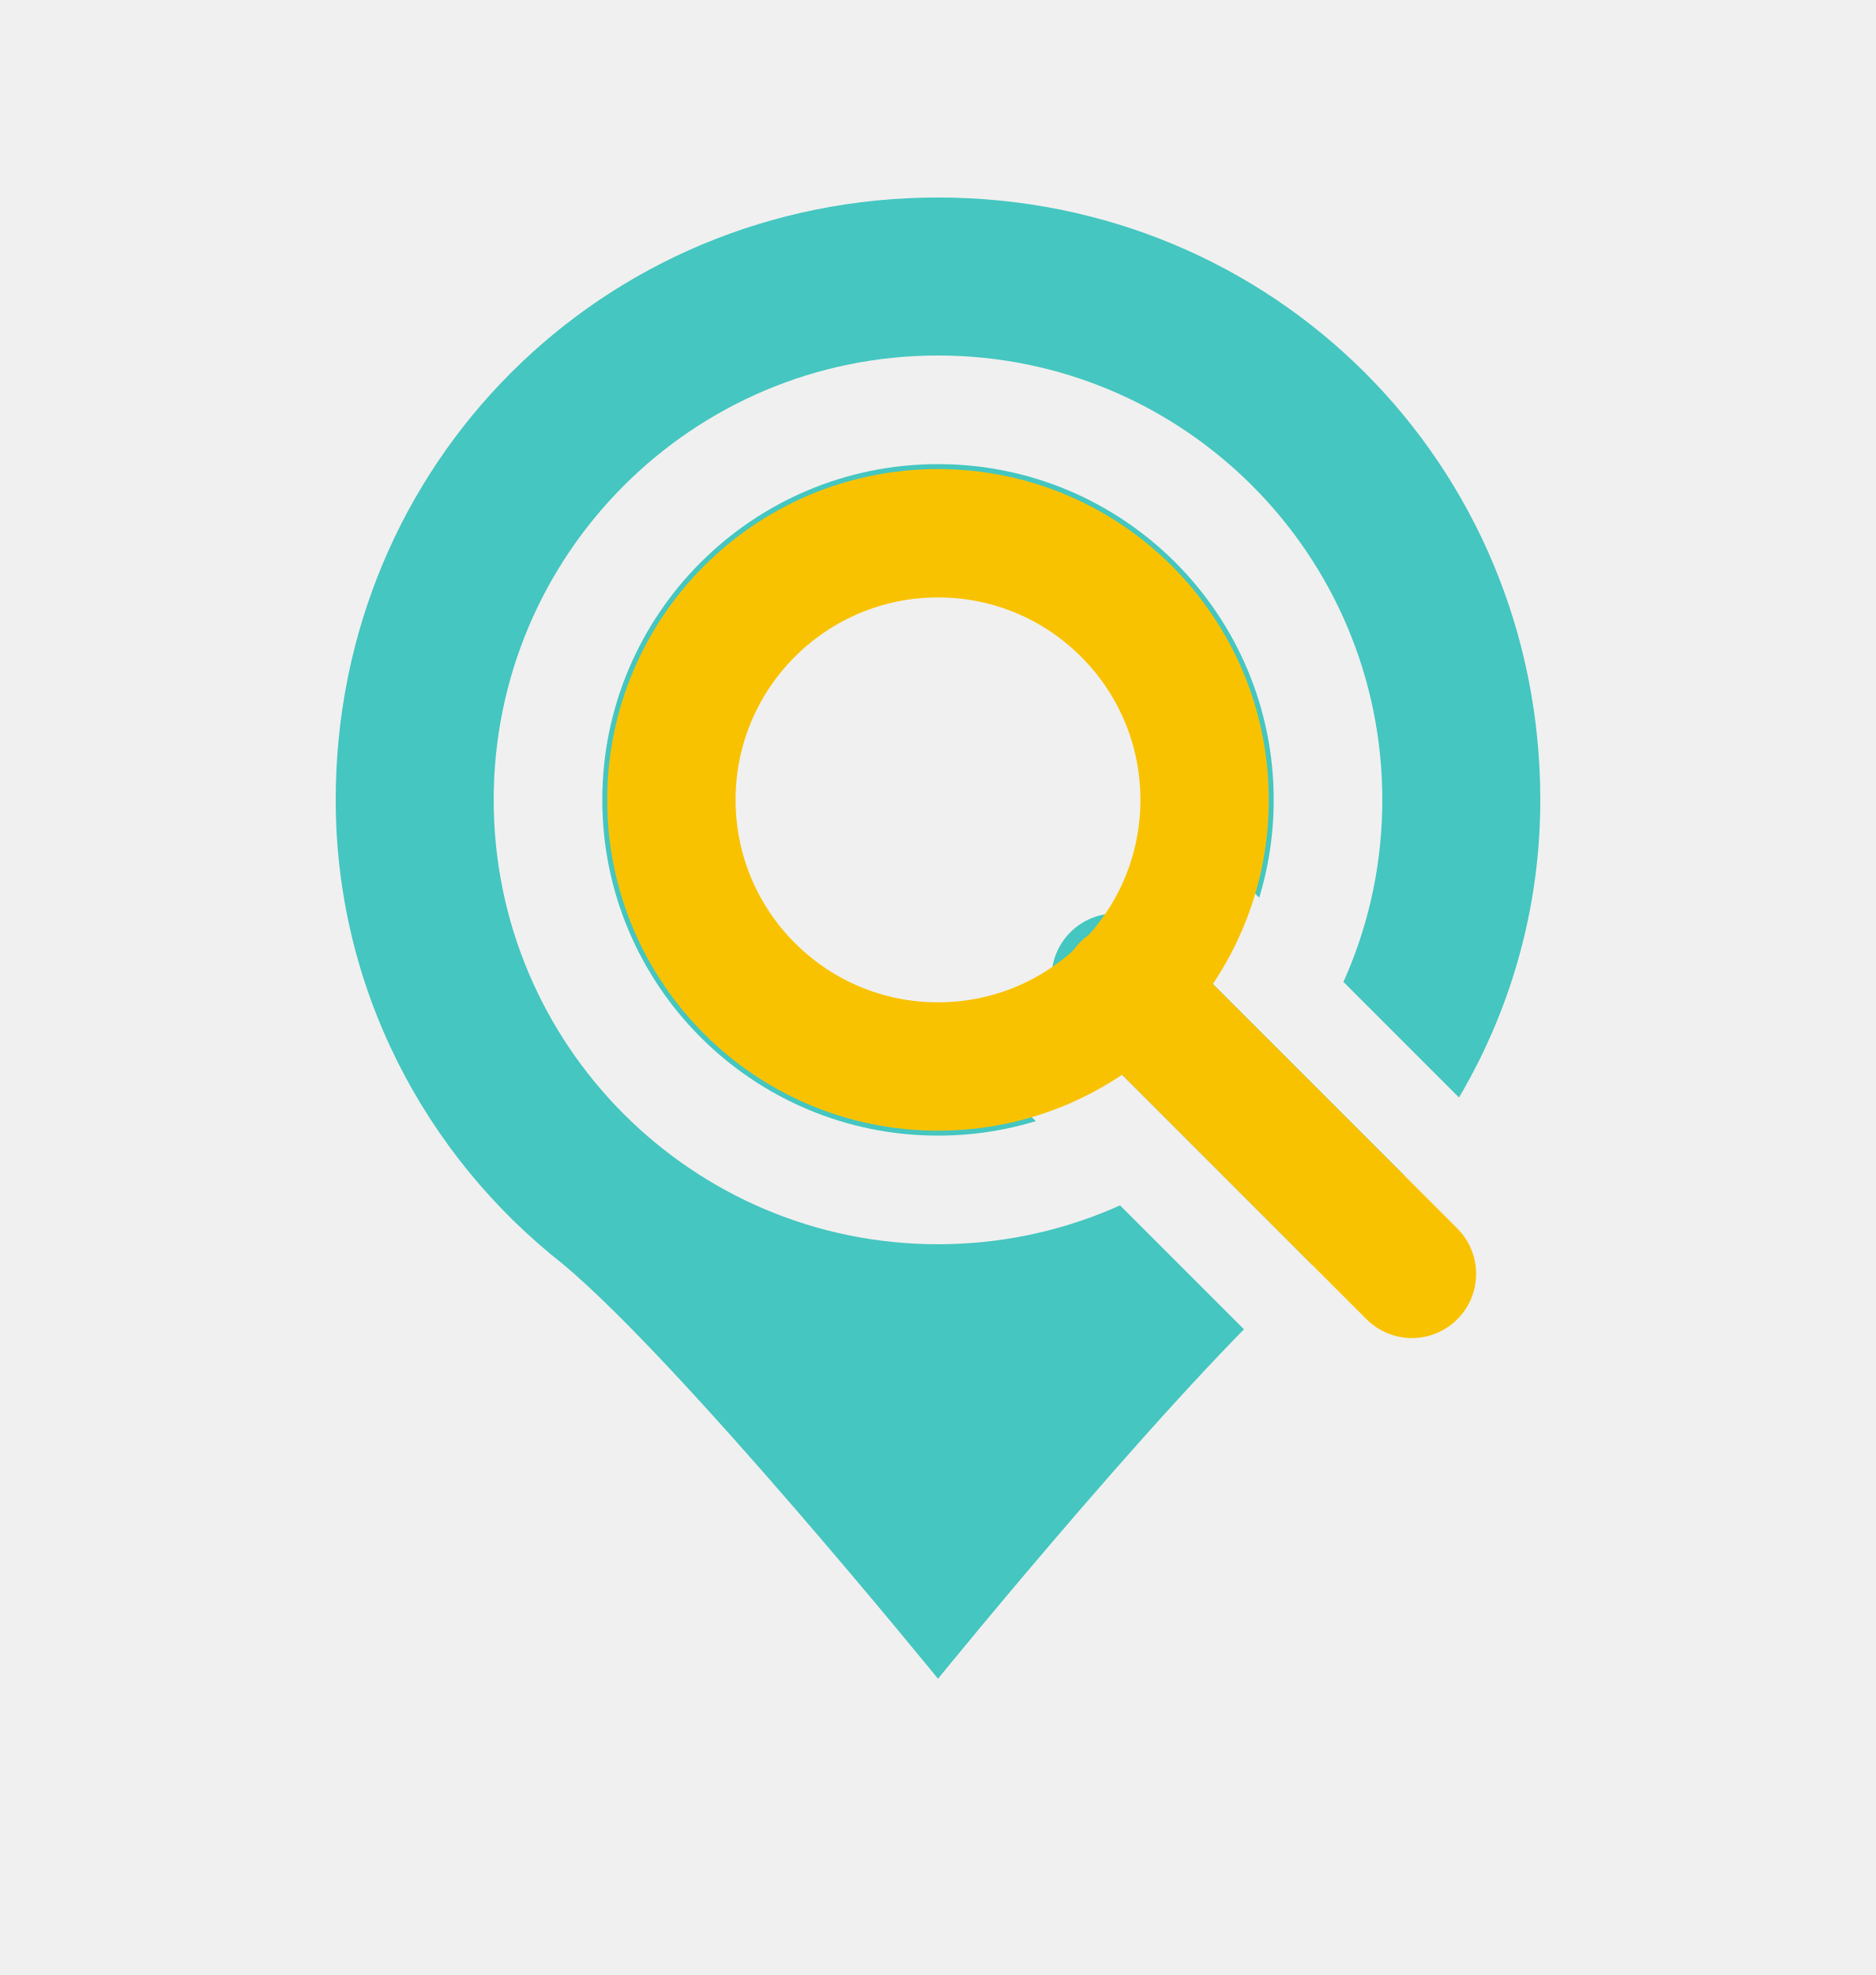
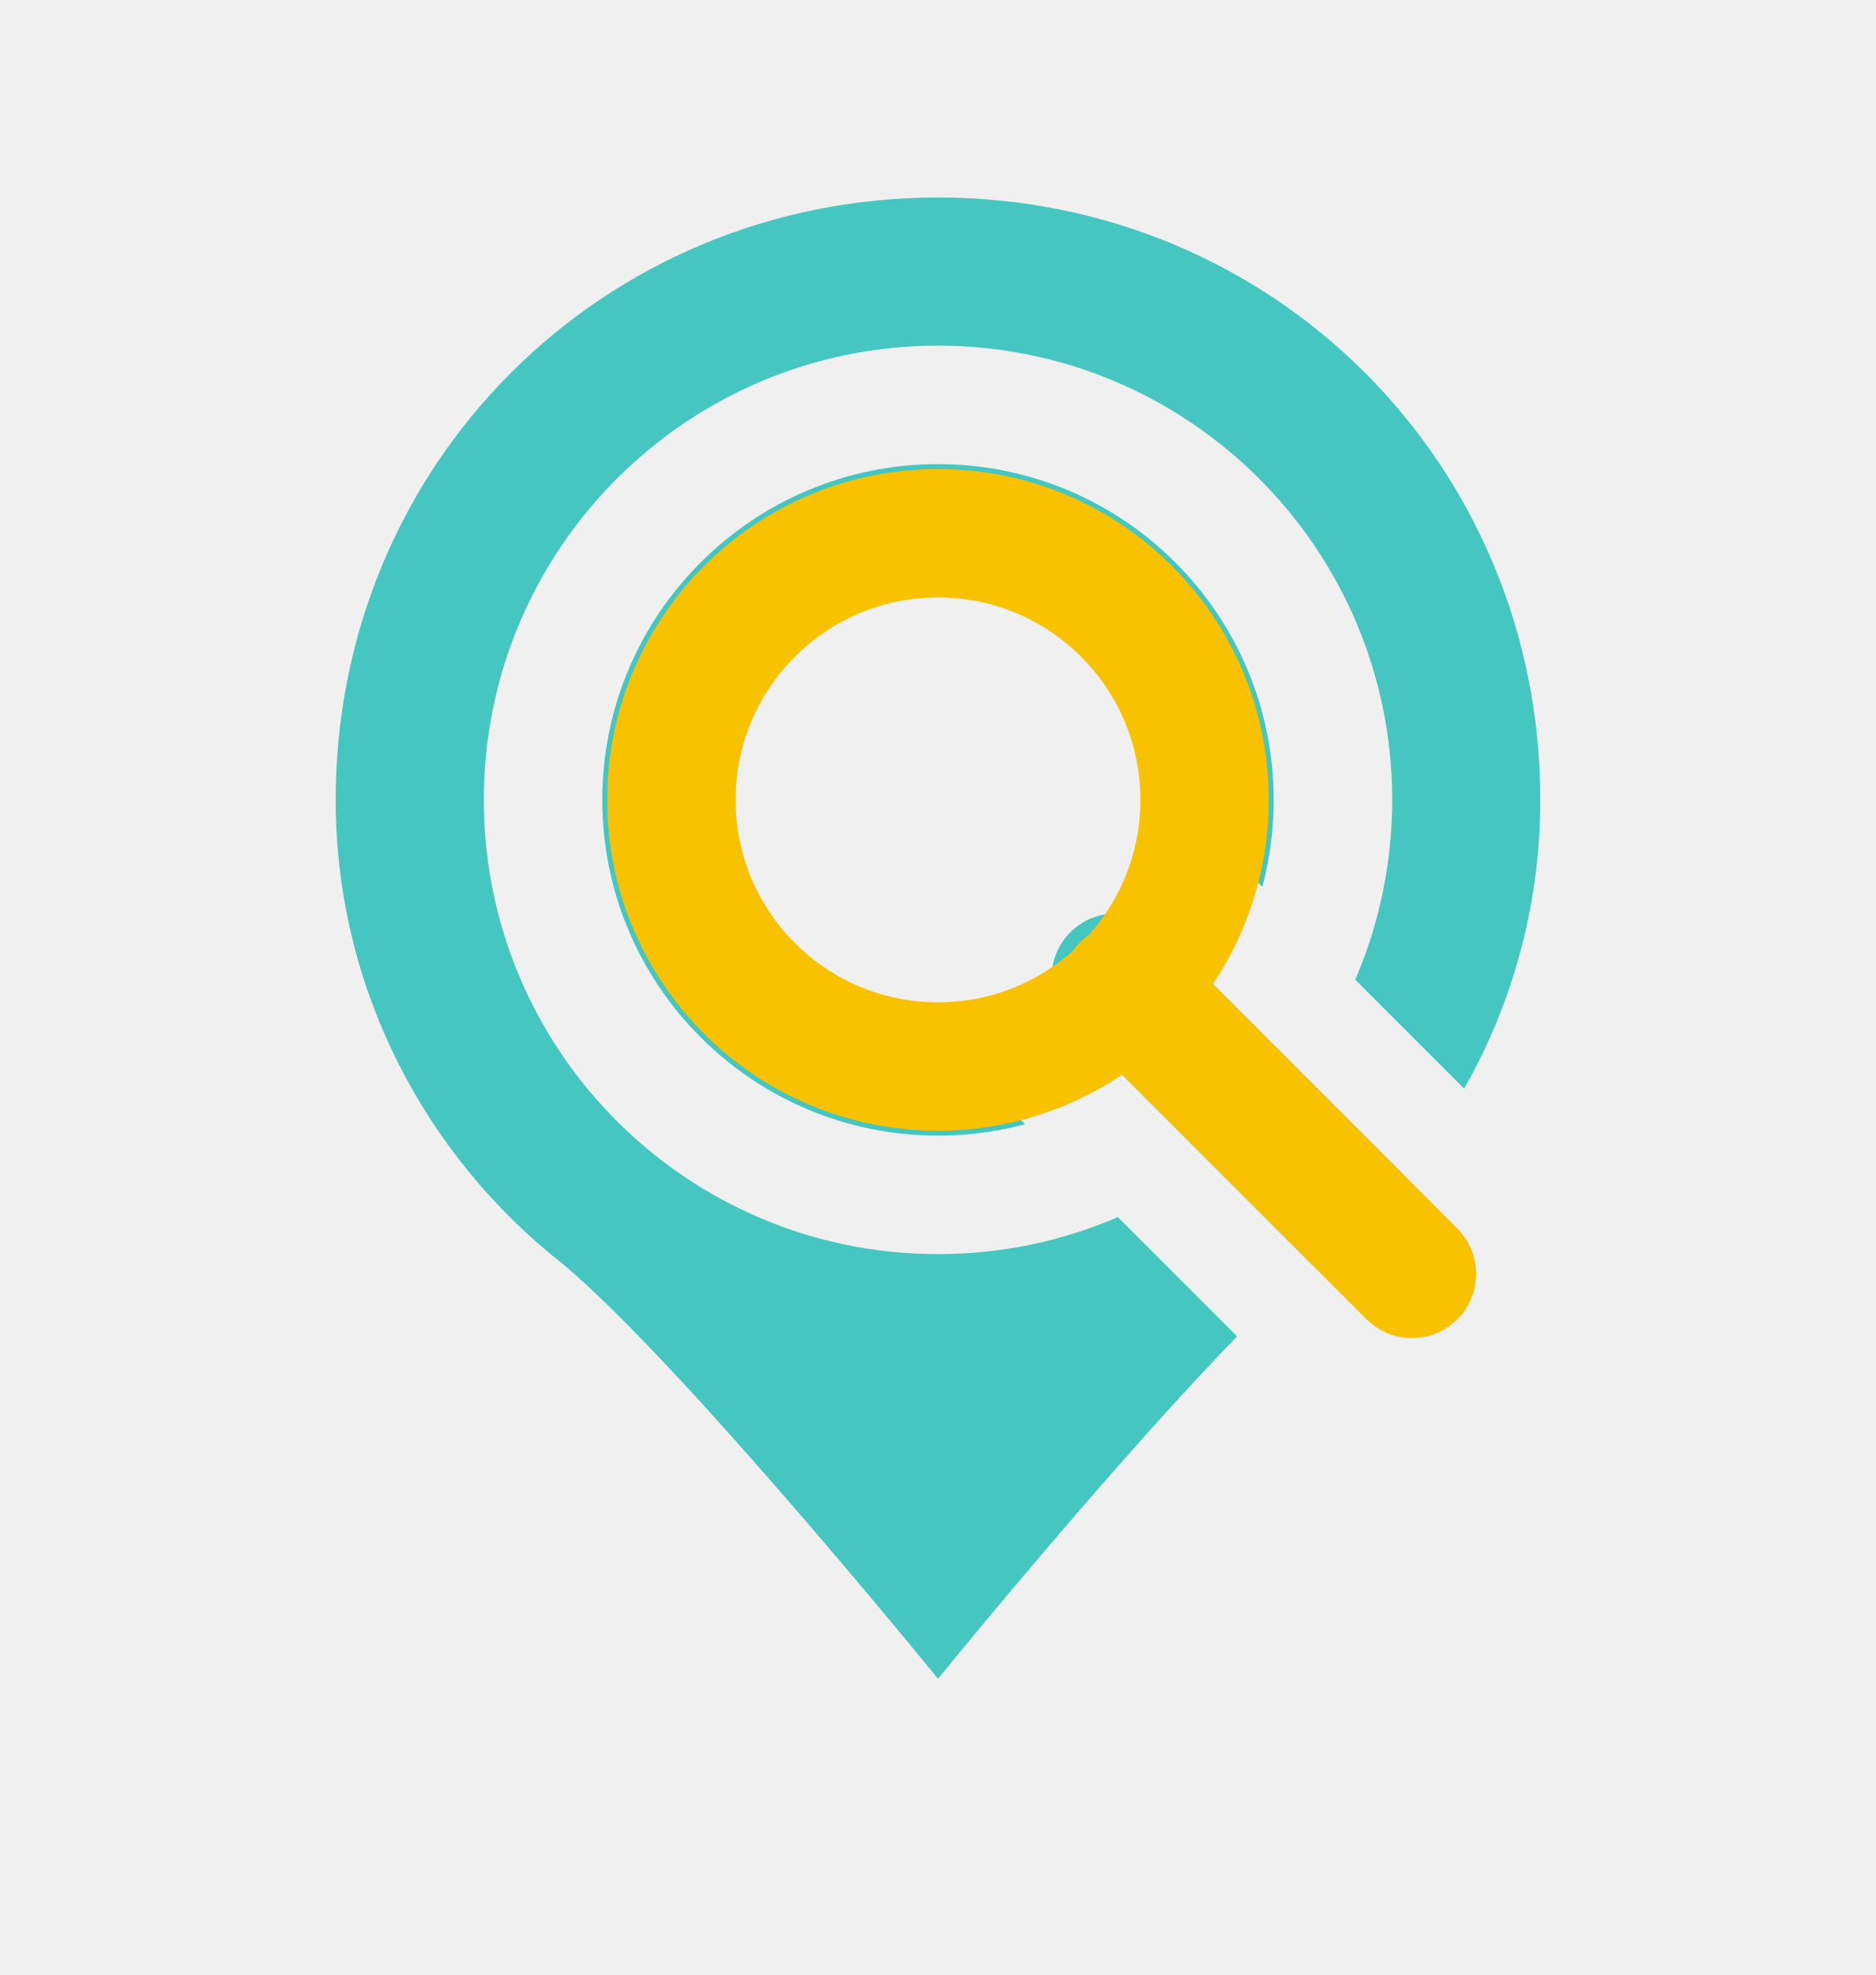
<svg xmlns="http://www.w3.org/2000/svg" viewBox="-20 -12 190 200">
  <defs>
    <mask id="m">
      <rect x="-20" y="-12" width="190" height="200" fill="white" />
-       <circle cx="75" cy="69" r="45" fill="black" />
+       <circle cx="75" cy="69" r="46" fill="black" />
      <circle cx="75" cy="69" r="34" fill="white" />
      <circle cx="75" cy="69" r="21" fill="black" />
-       <line x1="91" y1="85" x2="132" y2="126" stroke="black" stroke-width="32" stroke-linecap="round" />
+       <line x1="91" y1="85" x2="132" y2="126" stroke="black" stroke-width="34" stroke-linecap="round" />
      <line x1="93" y1="87" x2="123" y2="117" stroke="white" stroke-width="13" stroke-linecap="round" />
    </mask>
  </defs>
  <path fill="#45C6C0" mask="url(#m)" d="     M 75 8     C 41 8 14 35 14 69     C 14 88 23 105 37 116     C 49 126 75 158 75 158     C 75 158 101 126 113 116     C 127 105 136 88 136 69     C 136 35 109 8 75 8 Z   " />
  <circle cx="75" cy="69" r="27" fill="none" stroke="#F9C200" stroke-width="13" />
  <line x1="94" y1="88" x2="123" y2="117" stroke="#F9C200" stroke-width="13" stroke-linecap="round" />
</svg>
